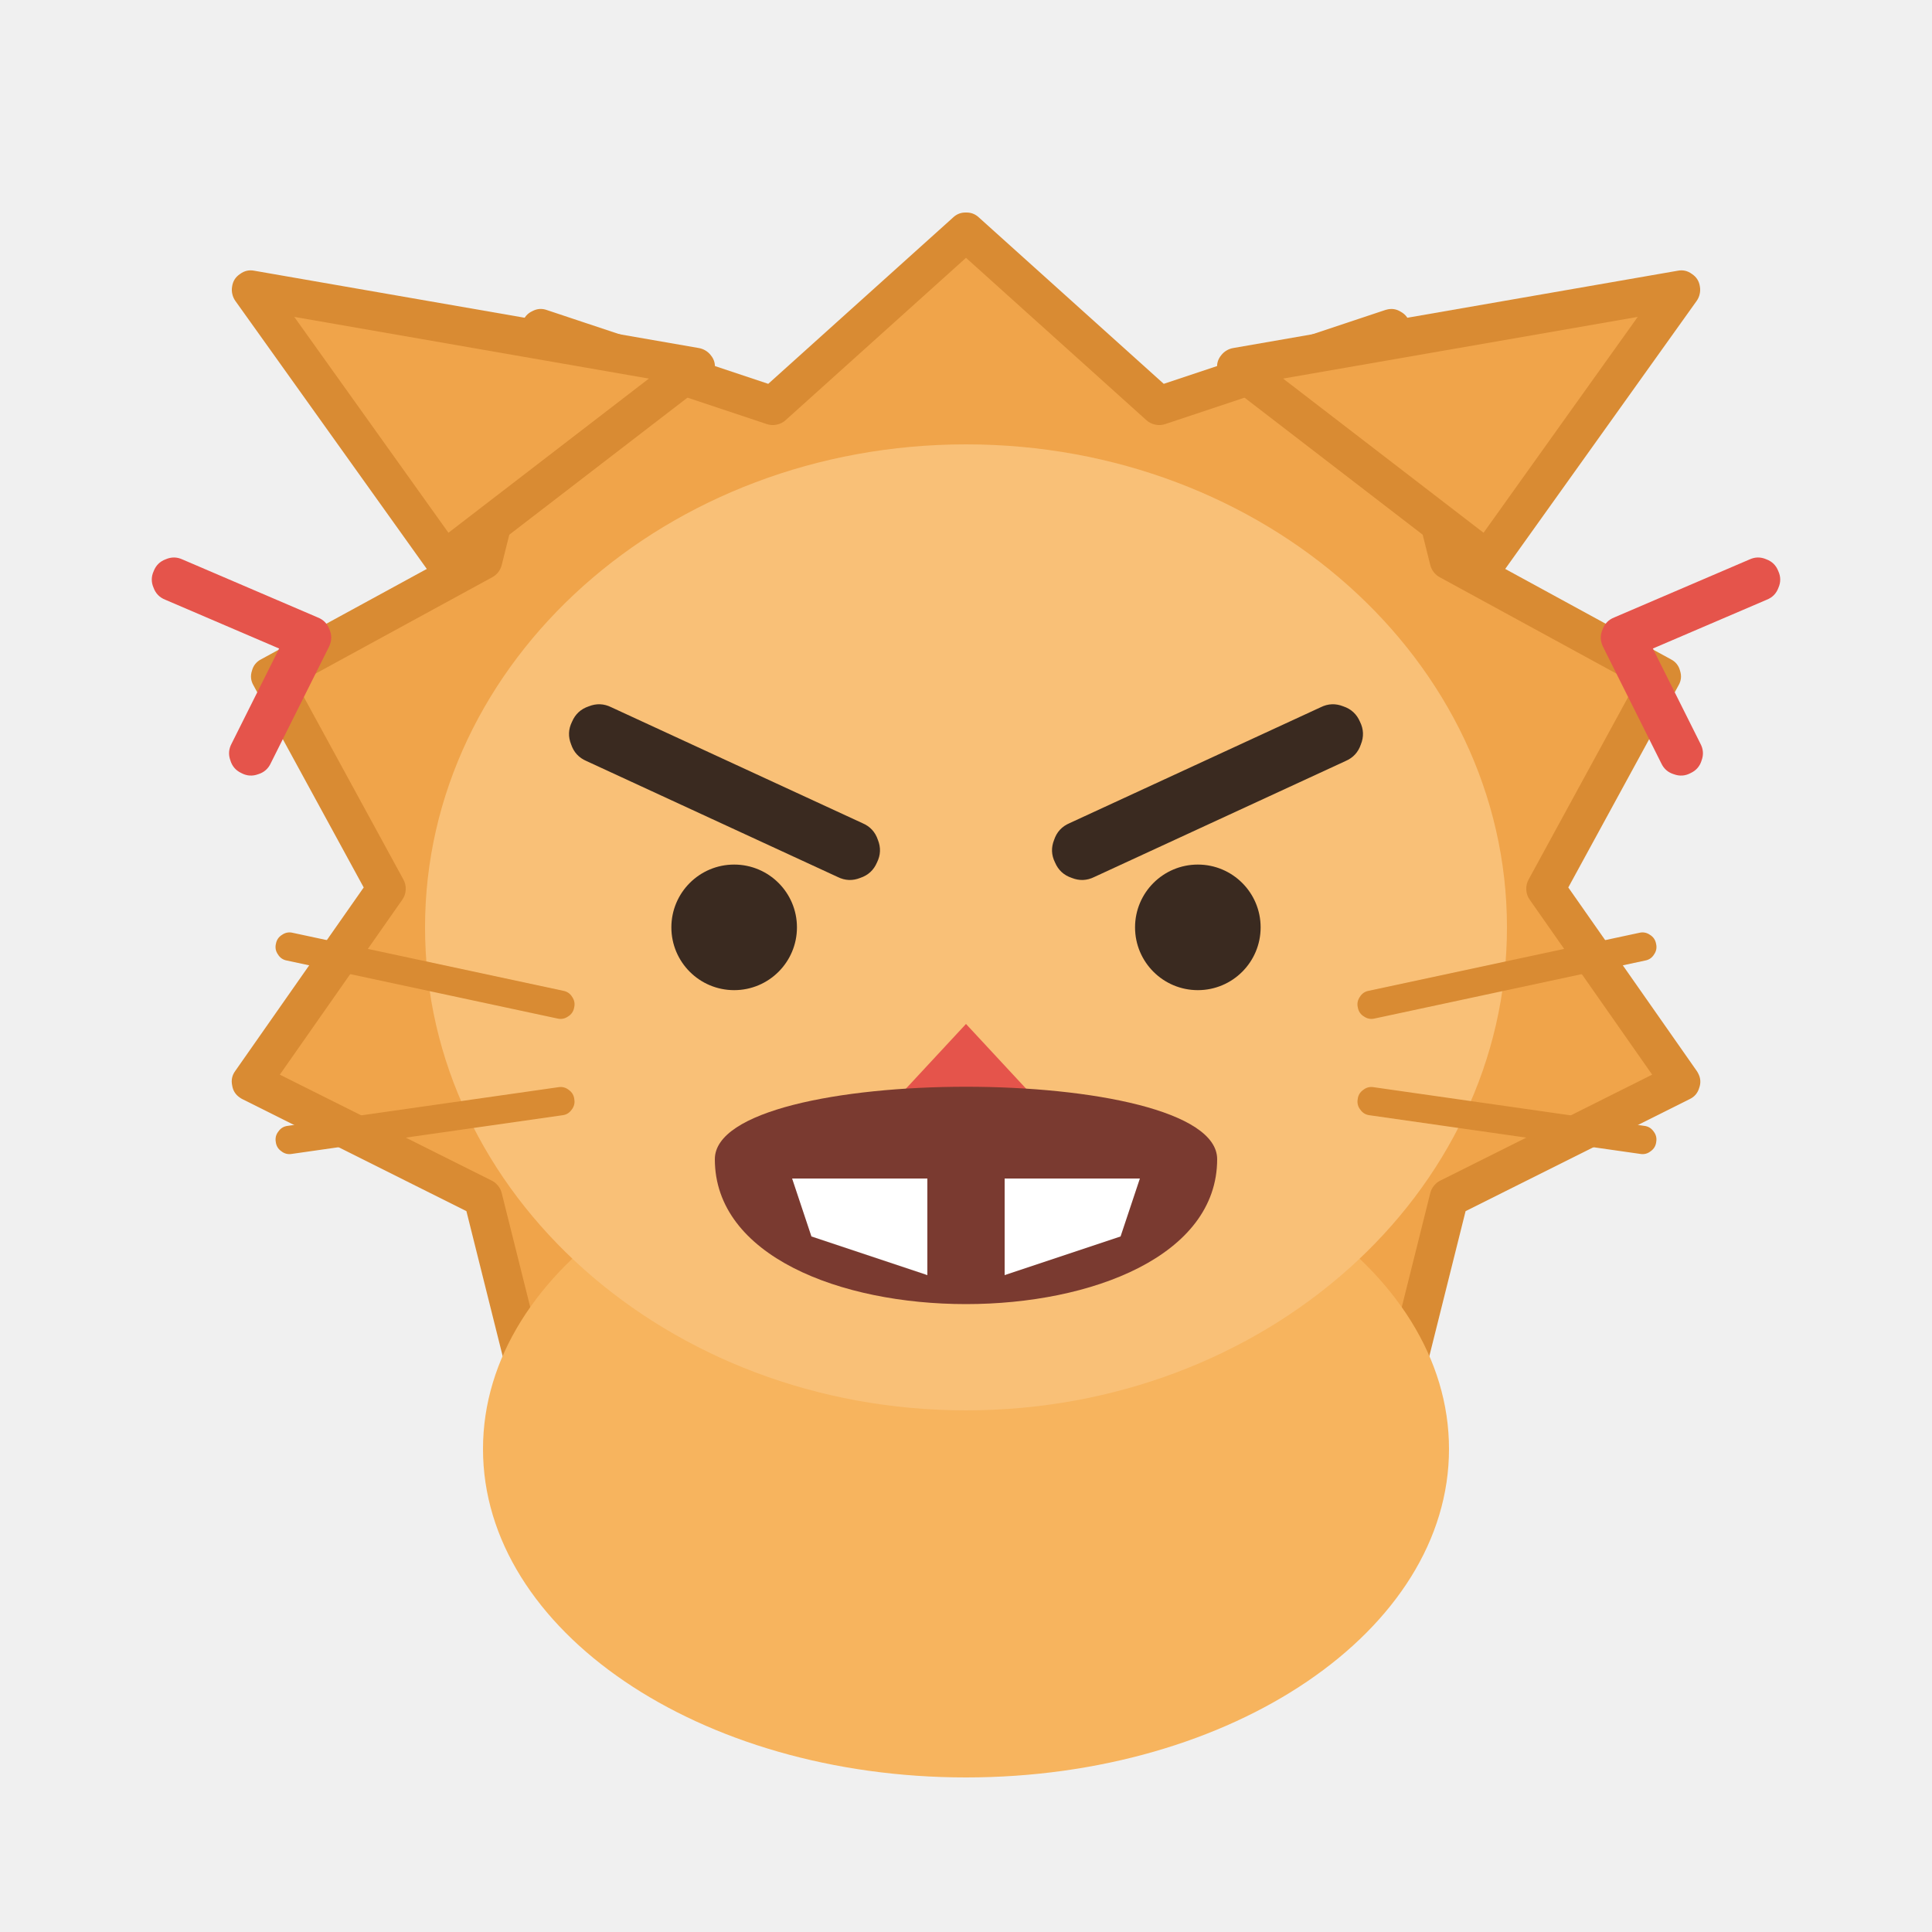
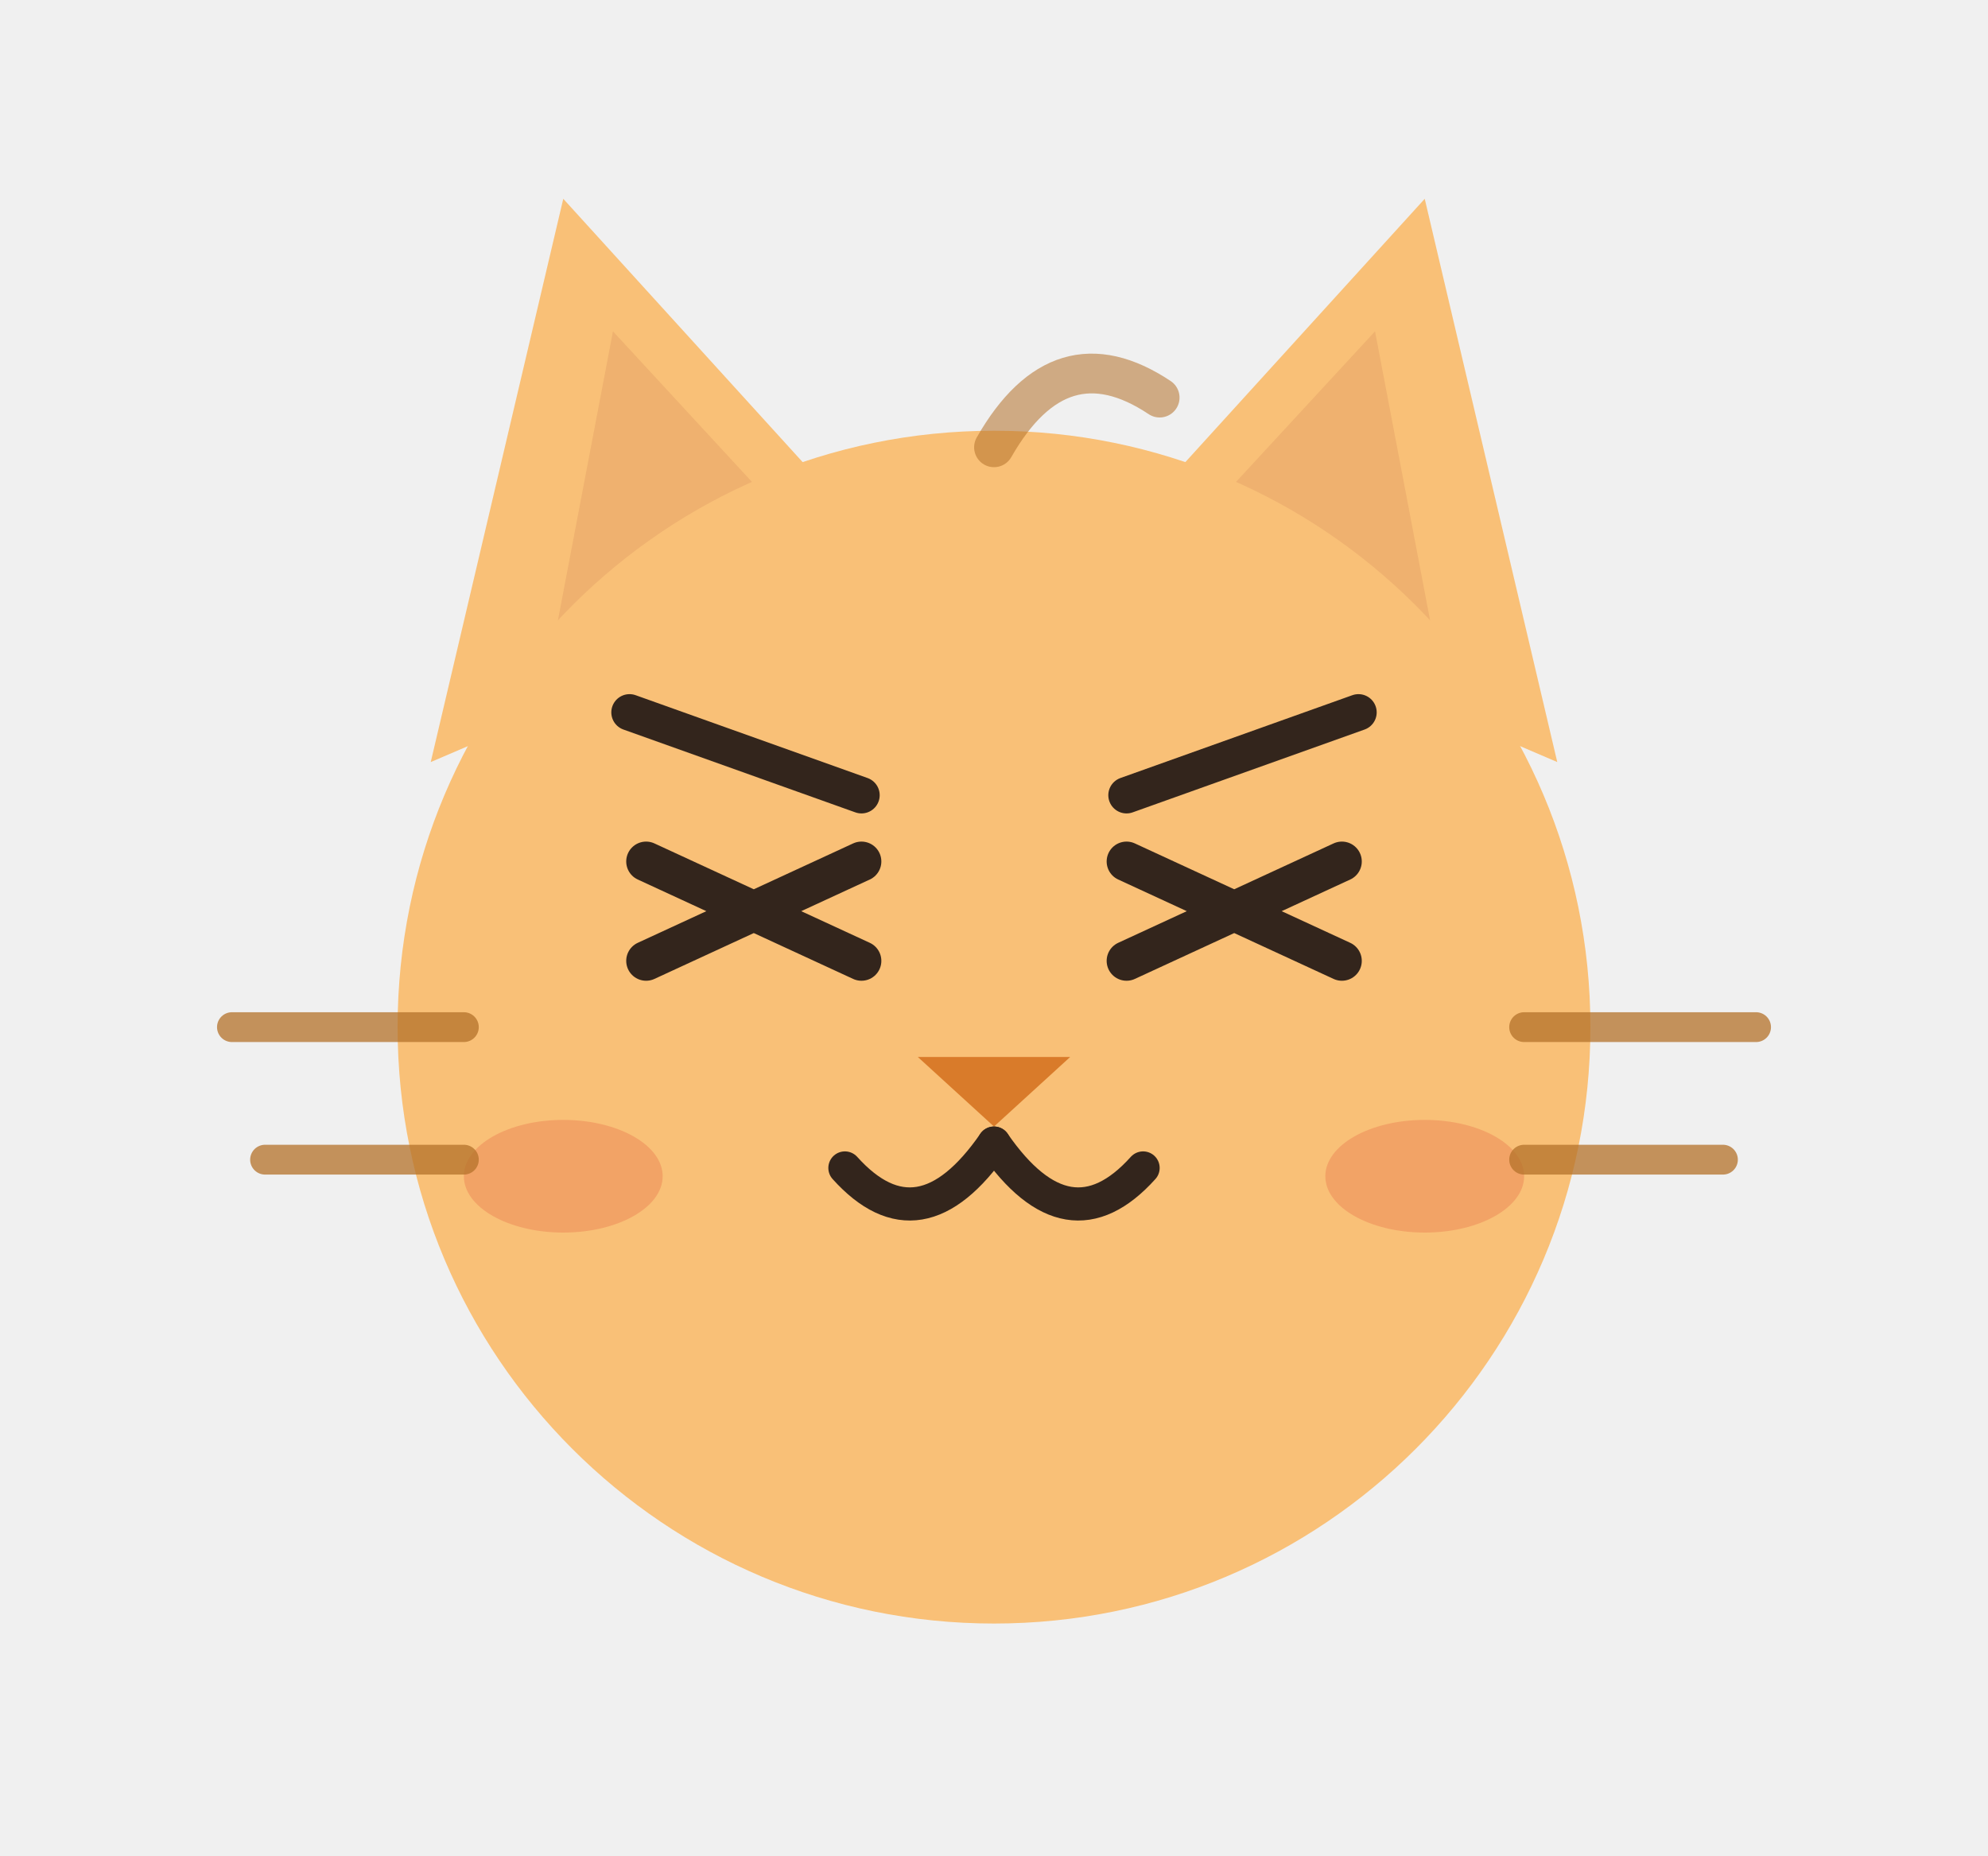
- <svg xmlns="http://www.w3.org/2000/svg" width="150" height="150">
-   <path fill="#F0A44A" transform="matrix(1 0 0 1 19.5 18)" d="M55.5 0L70.5 13.5L88.5 7.5L93 25.5L109.5 34.5L100.5 51L111 66L93 75L88.5 93L70.5 87L55.5 102L40.5 87L22.5 93L18 75L0 66L10.5 51L1.5 34.5L18 25.5L22.5 7.5L40.5 13.5L55.5 0Z" />
-   <path fill="#D98B33" transform="matrix(1 0 0 1 19.5 18)" d="M88.026 6.077Q88.053 6.068 88.081 6.06Q88.108 6.052 88.136 6.045Q88.742 5.875 89.272 6.214Q89.82 6.522 89.955 7.136L94.296 24.498L110.218 33.183Q110.779 33.468 110.939 34.077Q111.134 34.675 110.817 35.218L102.262 50.902L112.229 65.14Q112.26 65.185 112.289 65.232Q112.317 65.28 112.342 65.329Q112.639 65.883 112.423 66.474Q112.241 67.077 111.671 67.342L94.288 76.033L89.955 93.364Q89.948 93.392 89.94 93.419Q89.932 93.447 89.923 93.474Q89.741 94.077 89.171 94.342Q88.617 94.639 88.026 94.423L70.905 88.716L56.561 103.061Q56.129 103.518 55.5 103.5Q54.871 103.518 54.439 103.061L40.095 88.716L22.974 94.423Q22.947 94.432 22.919 94.44Q22.892 94.448 22.864 94.455Q22.258 94.625 21.728 94.286Q21.18 93.978 21.045 93.364L16.712 76.033L-0.671 67.342Q-0.72 67.317 -0.768 67.289Q-0.815 67.26 -0.86 67.229Q-1.386 66.883 -1.477 66.261Q-1.604 65.645 -1.229 65.14L8.738 50.902L0.183 35.218Q-0.134 34.675 0.061 34.077Q0.221 33.468 0.782 33.183L16.704 24.498L21.045 7.136Q21.052 7.108 21.06 7.081Q21.068 7.053 21.077 7.026Q21.259 6.423 21.829 6.158Q22.384 5.861 22.974 6.077L40.146 11.801L54.497 -1.115Q54.919 -1.514 55.5 -1.5Q56.081 -1.514 56.503 -1.115L70.854 11.801L88.026 6.077ZM69.497 14.615L55.5 2.018L41.503 14.615Q41.204 14.889 40.806 14.968Q40.41 15.055 40.026 14.923L23.562 9.435L19.455 25.864Q19.38 26.169 19.187 26.418Q18.995 26.667 18.718 26.817L3.535 35.099L11.817 50.282Q12.026 50.656 11.998 51.084Q11.978 51.512 11.729 51.86L2.226 65.436L18.671 73.658Q18.966 73.804 19.17 74.061Q19.377 74.317 19.455 74.636L23.562 91.065L40.026 85.577Q40.43 85.438 40.845 85.54Q41.262 85.634 41.561 85.939L55.5 99.879L69.439 85.939Q69.738 85.634 70.155 85.54Q70.57 85.438 70.974 85.577L87.438 91.065L91.545 74.636Q91.623 74.317 91.83 74.061Q92.034 73.804 92.329 73.658L108.774 65.436L99.271 51.86Q99.022 51.512 99.002 51.084Q98.974 50.656 99.183 50.282L107.465 35.099L92.282 26.817Q92.005 26.667 91.813 26.418Q91.62 26.169 91.545 25.864L87.438 9.435L70.974 14.923Q70.591 15.055 70.194 14.968Q69.796 14.889 69.497 14.615Z" fill-rule="evenodd" />
-   <path fill="#F0A44A" transform="matrix(1 0 0 1 19.5 22.5)" d="M15 21L0 0L34.5 6L15 21Z" />
-   <path fill="#D98B33" transform="matrix(1 0 0 1 19.5 22.5)" d="M-1.221 0.872Q-1.397 0.627 -1.462 0.333Q-1.531 0.04 -1.478 -0.257Q-1.388 -0.88 -0.863 -1.227Q-0.359 -1.603 0.257 -1.478L34.757 4.522Q35.035 4.57 35.276 4.716Q35.518 4.861 35.689 5.085Q36.087 5.573 35.987 6.194Q35.924 6.82 35.415 7.189L15.915 22.189Q15.904 22.197 15.893 22.205Q15.883 22.213 15.872 22.221Q15.371 22.601 14.753 22.48Q14.13 22.394 13.779 21.872L-1.221 0.872ZM15.317 18.863L30.879 6.893L3.347 2.104L15.317 18.863Z" fill-rule="evenodd" />
-   <path fill="#F0A44A" transform="matrix(1 0 0 1 96 22.5)" d="M19.5 21L34.5 0L0 6L19.5 21Z" />
-   <path fill="#D98B33" transform="matrix(1 0 0 1 96 22.5)" d="M35.721 0.872L20.721 21.872Q20.37 22.394 19.747 22.48Q19.129 22.601 18.628 22.221Q18.617 22.213 18.607 22.205Q18.596 22.197 18.585 22.189L-0.915 7.189Q-1.424 6.82 -1.487 6.194Q-1.587 5.573 -1.189 5.085Q-1.018 4.861 -0.776 4.716Q-0.535 4.57 -0.257 4.522L34.243 -1.478Q34.859 -1.603 35.363 -1.227Q35.888 -0.88 35.978 -0.257Q36.031 0.04 35.962 0.333Q35.897 0.627 35.721 0.872ZM19.183 18.863L31.153 2.104L3.621 6.893L19.183 18.863Z" fill-rule="evenodd" />
-   <ellipse fill="#F7B45E" transform="matrix(1 0 0 1 37.5 87)" cx="37.5" cy="25.5" rx="37.5" ry="25.5" />
-   <ellipse fill="#F9C077" transform="matrix(1 0 0 1 33 34.5)" cx="42" cy="37.5" rx="42" ry="37.5" />
-   <path fill="#3A2A20" transform="matrix(1 0 0 1 46.5 57)" d="M0.964 -2.088L20.464 6.912Q21.351 7.29 21.658 8.205Q22.018 9.1 21.588 9.964Q21.209 10.851 20.295 11.158Q19.4 11.518 18.536 11.088L-0.964 2.088Q-1.851 1.71 -2.158 0.795Q-2.518 -0.1 -2.088 -0.964Q-1.71 -1.851 -0.795 -2.158Q0.1 -2.518 0.964 -2.088Z" fill-rule="evenodd" />
-   <path fill="#3A2A20" transform="matrix(1 0 0 1 84 57)" d="M20.464 2.088L0.964 11.088Q0.1 11.518 -0.795 11.158Q-1.71 10.851 -2.088 9.964Q-2.518 9.1 -2.158 8.205Q-1.851 7.29 -0.964 6.912L18.536 -2.088Q19.4 -2.518 20.295 -2.158Q21.209 -1.851 21.588 -0.964Q22.018 -0.1 21.658 0.795Q21.351 1.71 20.464 2.088Z" fill-rule="evenodd" />
-   <circle fill="#3A2A20" transform="matrix(1 0 0 1 52.125 67.125)" cx="4.875" cy="4.875" r="4.875" />
-   <circle fill="#3A2A20" transform="matrix(1 0 0 1 88.125 67.125)" cx="4.875" cy="4.875" r="4.875" />
-   <path fill="#E5544B" transform="matrix(1 0 0 1 70.125 79.5)" d="M4.875 0L0 5.25L9.75 5.25L4.875 0Z" />
-   <path fill="#7A3A30" transform="matrix(1 0 0 1 55.5 84.375)" d="M0 5.625C0 20.625 39 20.625 39 5.625C39 -1.875 0 -1.875 0 5.625Z" />
-   <path fill="#FFF" transform="matrix(1 0 0 1 61.5 91.5)" d="M0 0L10.5 0L10.5 7.5L1.5 4.5L0 0Z" />
-   <path fill="#FFF" transform="matrix(1 0 0 1 78 91.5)" d="M0 0L10.5 0L9 4.5L0 7.5L0 0Z" />
-   <path fill="#D98B33" transform="matrix(1 0 0 1 22.5 73.5)" d="M20.77 5.576L-0.231 1.076Q-0.684 0.992 -0.923 0.598Q-1.185 0.218 -1.076 -0.231Q-0.992 -0.684 -0.598 -0.923Q-0.218 -1.185 0.231 -1.076L21.23 3.424Q21.684 3.508 21.924 3.902Q22.185 4.282 22.076 4.731Q21.992 5.184 21.598 5.423Q21.218 5.685 20.77 5.576ZM83.769 3.424L104.769 -1.076Q105.218 -1.185 105.598 -0.923Q105.992 -0.684 106.076 -0.231Q106.185 0.218 105.924 0.598Q105.684 0.992 105.231 1.076L84.231 5.576Q83.782 5.685 83.402 5.423Q83.008 5.184 82.924 4.731Q82.815 4.282 83.076 3.902Q83.316 3.508 83.769 3.424ZM21.156 13.089L0.156 16.089Q-0.299 16.167 -0.66 15.88Q-1.037 15.614 -1.089 15.156Q-1.167 14.701 -0.88 14.34Q-0.614 13.963 -0.156 13.911L20.844 10.911Q21.299 10.833 21.66 11.12Q22.037 11.386 22.089 11.844Q22.167 12.299 21.88 12.66Q21.614 13.037 21.156 13.089ZM84.156 10.911L105.156 13.911Q105.614 13.963 105.88 14.34Q106.167 14.701 106.089 15.156Q106.037 15.614 105.66 15.88Q105.299 16.167 104.844 16.089L83.844 13.089Q83.386 13.037 83.12 12.66Q82.833 12.299 82.911 11.844Q82.963 11.386 83.34 11.12Q83.701 10.833 84.156 10.911Z" fill-rule="evenodd" />
-   <path fill="#E5544B" transform="matrix(1 0 0 1 13.5 45)" d="M11.17 2.938Q11.833 3.199 12.078 3.869Q12.362 4.523 12.062 5.17Q12.053 5.193 12.042 5.215Q12.032 5.238 12.021 5.26L7.521 14.26Q7.22 14.907 6.538 15.113Q5.868 15.358 5.24 15.021Q4.593 14.72 4.387 14.038Q4.142 13.368 4.479 12.74L8.173 5.352L-0.67 1.562Q-1.333 1.301 -1.578 0.631Q-1.862 -0.023 -1.562 -0.67Q-1.301 -1.333 -0.631 -1.578Q0.023 -1.862 0.67 -1.562L11.17 2.938ZM123.67 1.562L114.827 5.352L118.52 12.74Q118.858 13.368 118.613 14.038Q118.407 14.72 117.76 15.021Q117.132 15.358 116.462 15.113Q115.78 14.907 115.48 14.26L110.98 5.26Q110.968 5.238 110.958 5.215Q110.947 5.193 110.938 5.17Q110.638 4.523 110.922 3.869Q111.167 3.199 111.83 2.938L122.33 -1.562Q122.977 -1.862 123.631 -1.578Q124.301 -1.333 124.562 -0.67Q124.862 -0.023 124.578 0.631Q124.333 1.301 123.67 1.562Z" fill-rule="evenodd" />
+ <svg xmlns="http://www.w3.org/2000/svg" viewBox="0 0 120 112">
+   <path d="M26 46 L34 12 L54 34 Z" fill="#F9C077" />
+   <path d="M94 46 L86 12 L66 34 Z" fill="#F9C077" />
+   <path d="M33 41 L37 20 L49 33 Z" fill="#E9A96A" opacity=".65" />
+   <path d="M87 41 L83 20 L71 33 Z" fill="#E9A96A" opacity=".65" />
+   <circle cx="60" cy="62" r="36" fill="#F9C077" />
+   <path d="M60 68 l-4.6 -4.2 h9.2 z" fill="#D97B2A" />
+   <path d="M60 69 q-4.5 6.5 -9 1.5" stroke="#33251C" stroke-width="2" fill="none" stroke-linecap="round" />
+   <path d="M60 69 q4.5 6.5 9 1.5" stroke="#33251C" stroke-width="2" fill="none" stroke-linecap="round" />
+   <ellipse cx="34" cy="71" rx="6" ry="3.4" fill="#E8734A" opacity=".38" />
+   <ellipse cx="86" cy="71" rx="6" ry="3.4" fill="#E8734A" opacity=".38" />
+   <path d="M28 62 h-14 M28 70 h-12 M92 62 h14 M92 70 h12" stroke="#B4712A" stroke-width="1.8" stroke-linecap="round" opacity=".75" />
+   <path d="M60 27 q4 -7 10 -3" stroke="#B4712A" stroke-width="2.4" fill="none" stroke-linecap="round" opacity=".55" />
+   <path d="M39 52 l13 6 M52 52 l-13 6" stroke="#33251C" stroke-width="2.4" stroke-linecap="round" />
+   <path d="M68 52 l13 6 M81 52 l-13 6" stroke="#33251C" stroke-width="2.4" stroke-linecap="round" />
+   <path d="M38 43 l14 5 M82 43 l-14 5" stroke="#33251C" stroke-width="2.2" stroke-linecap="round" />
</svg>
